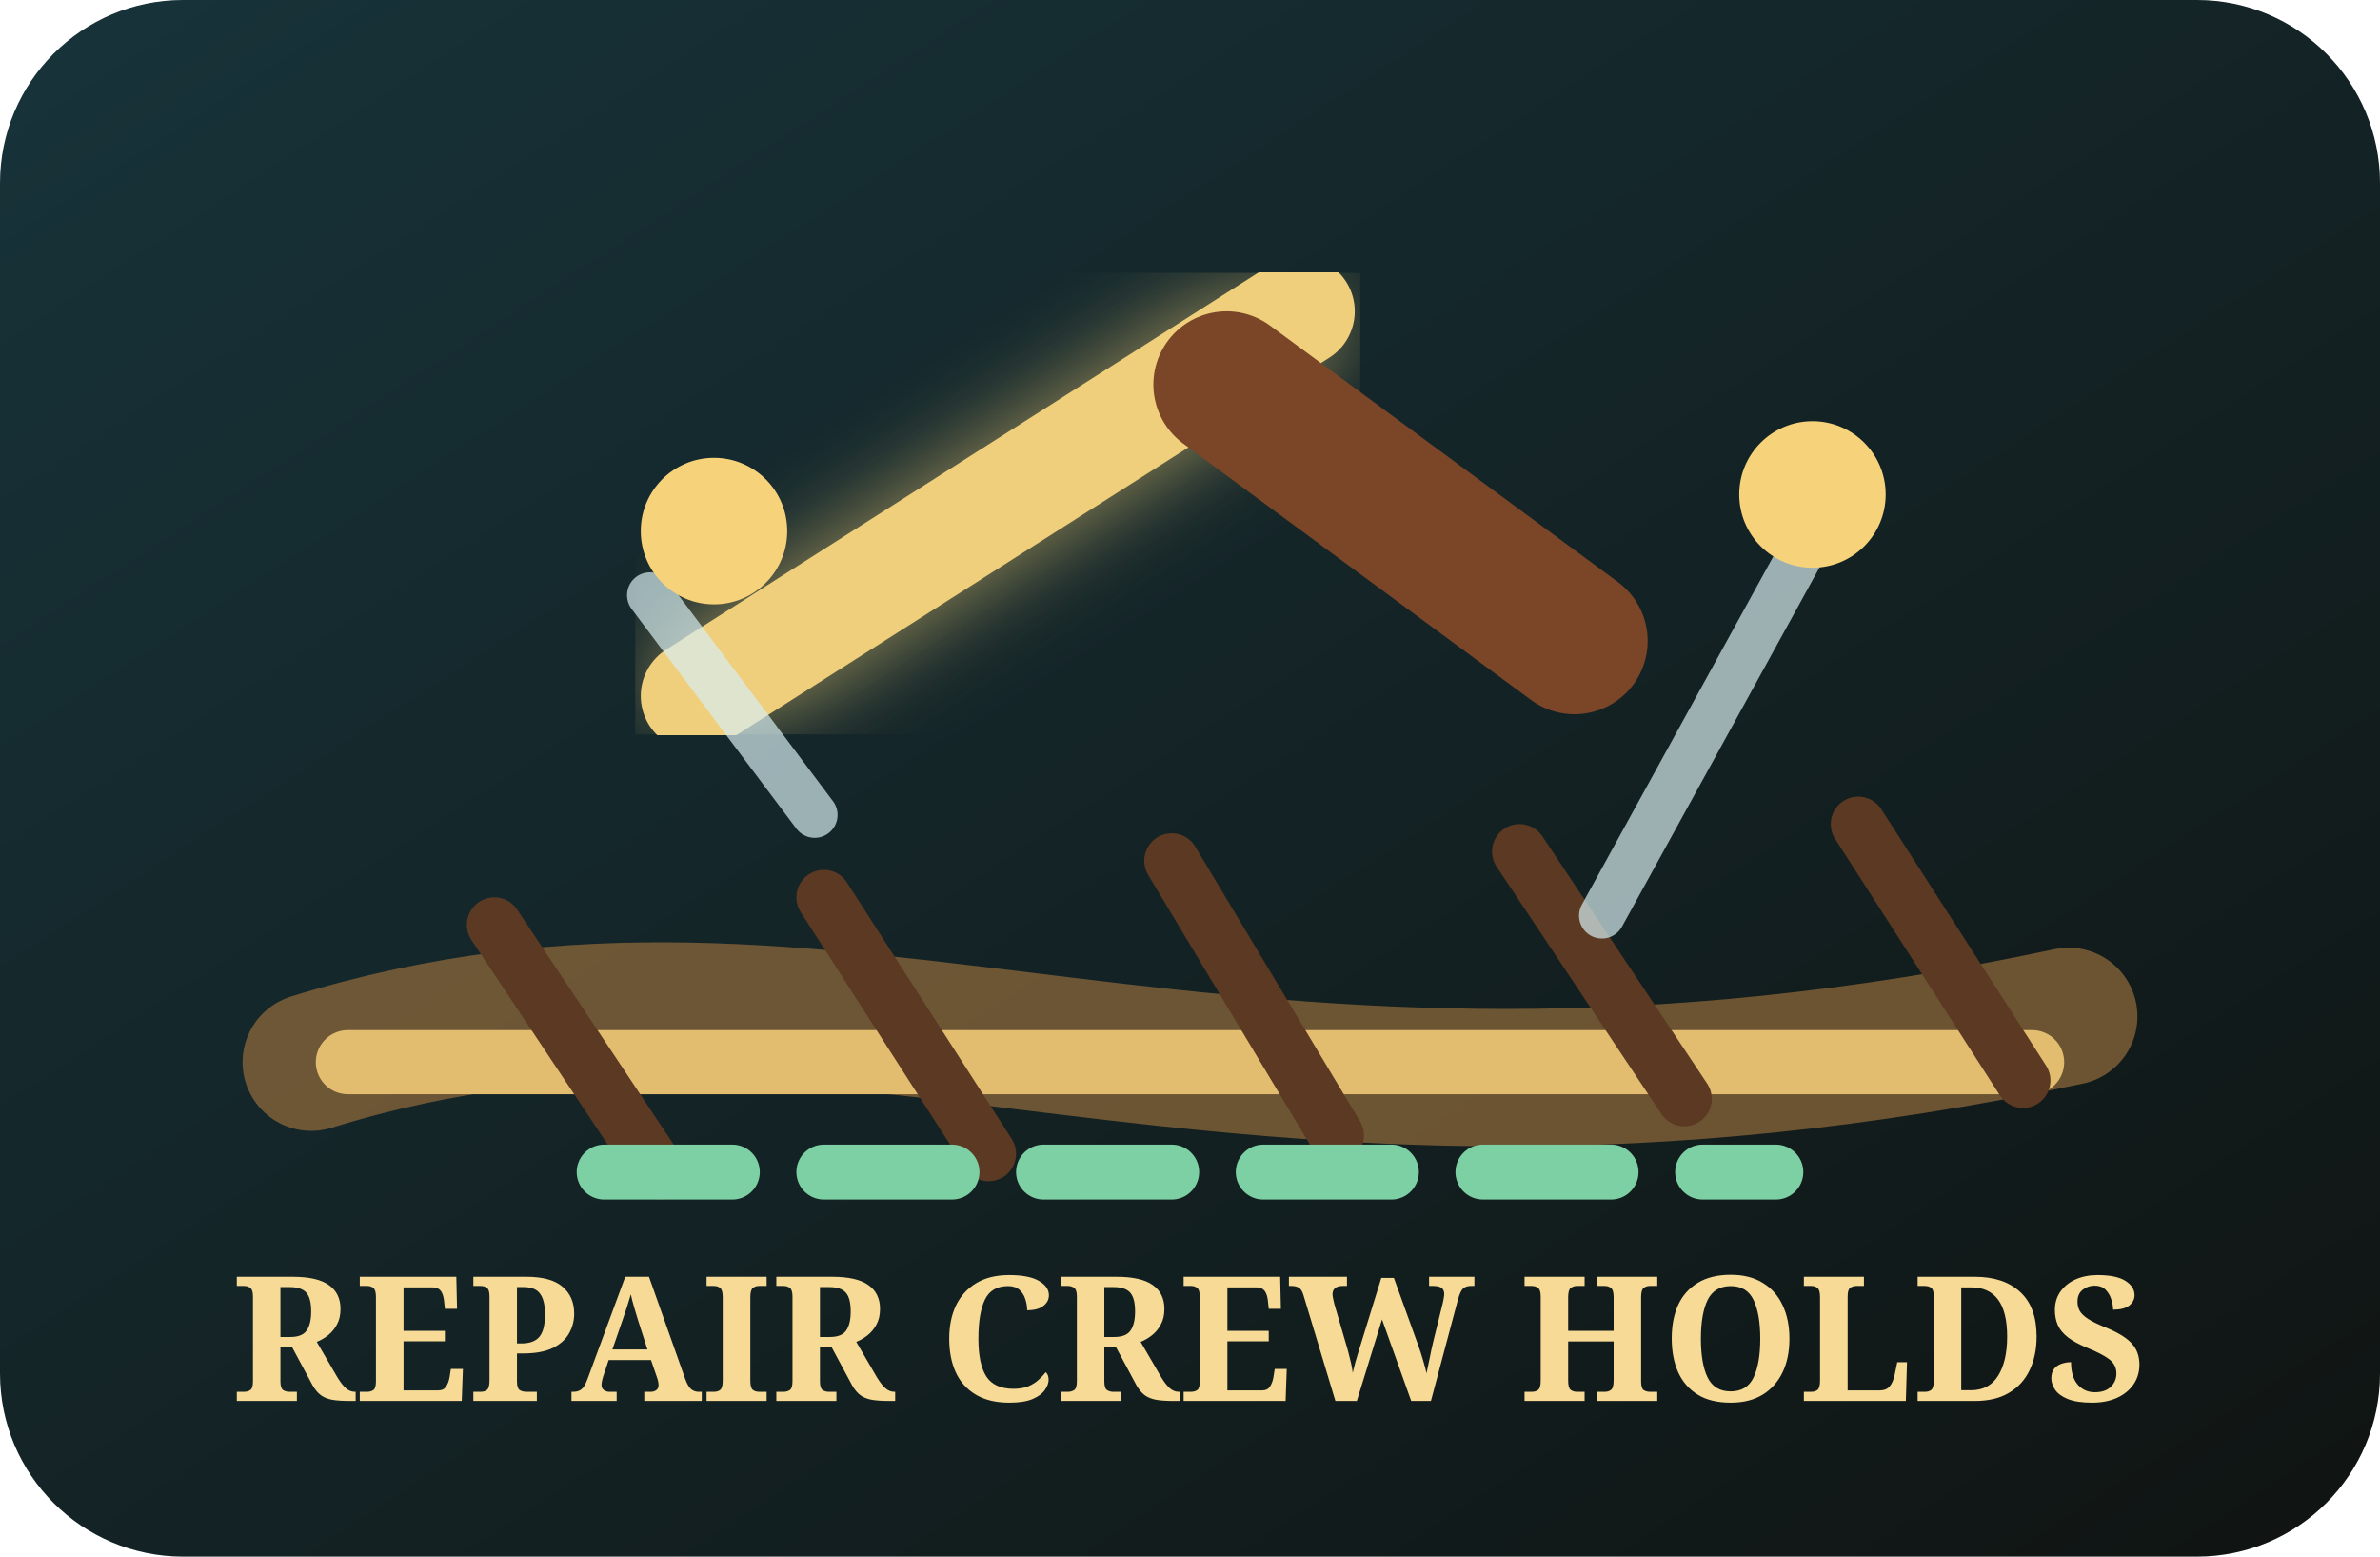
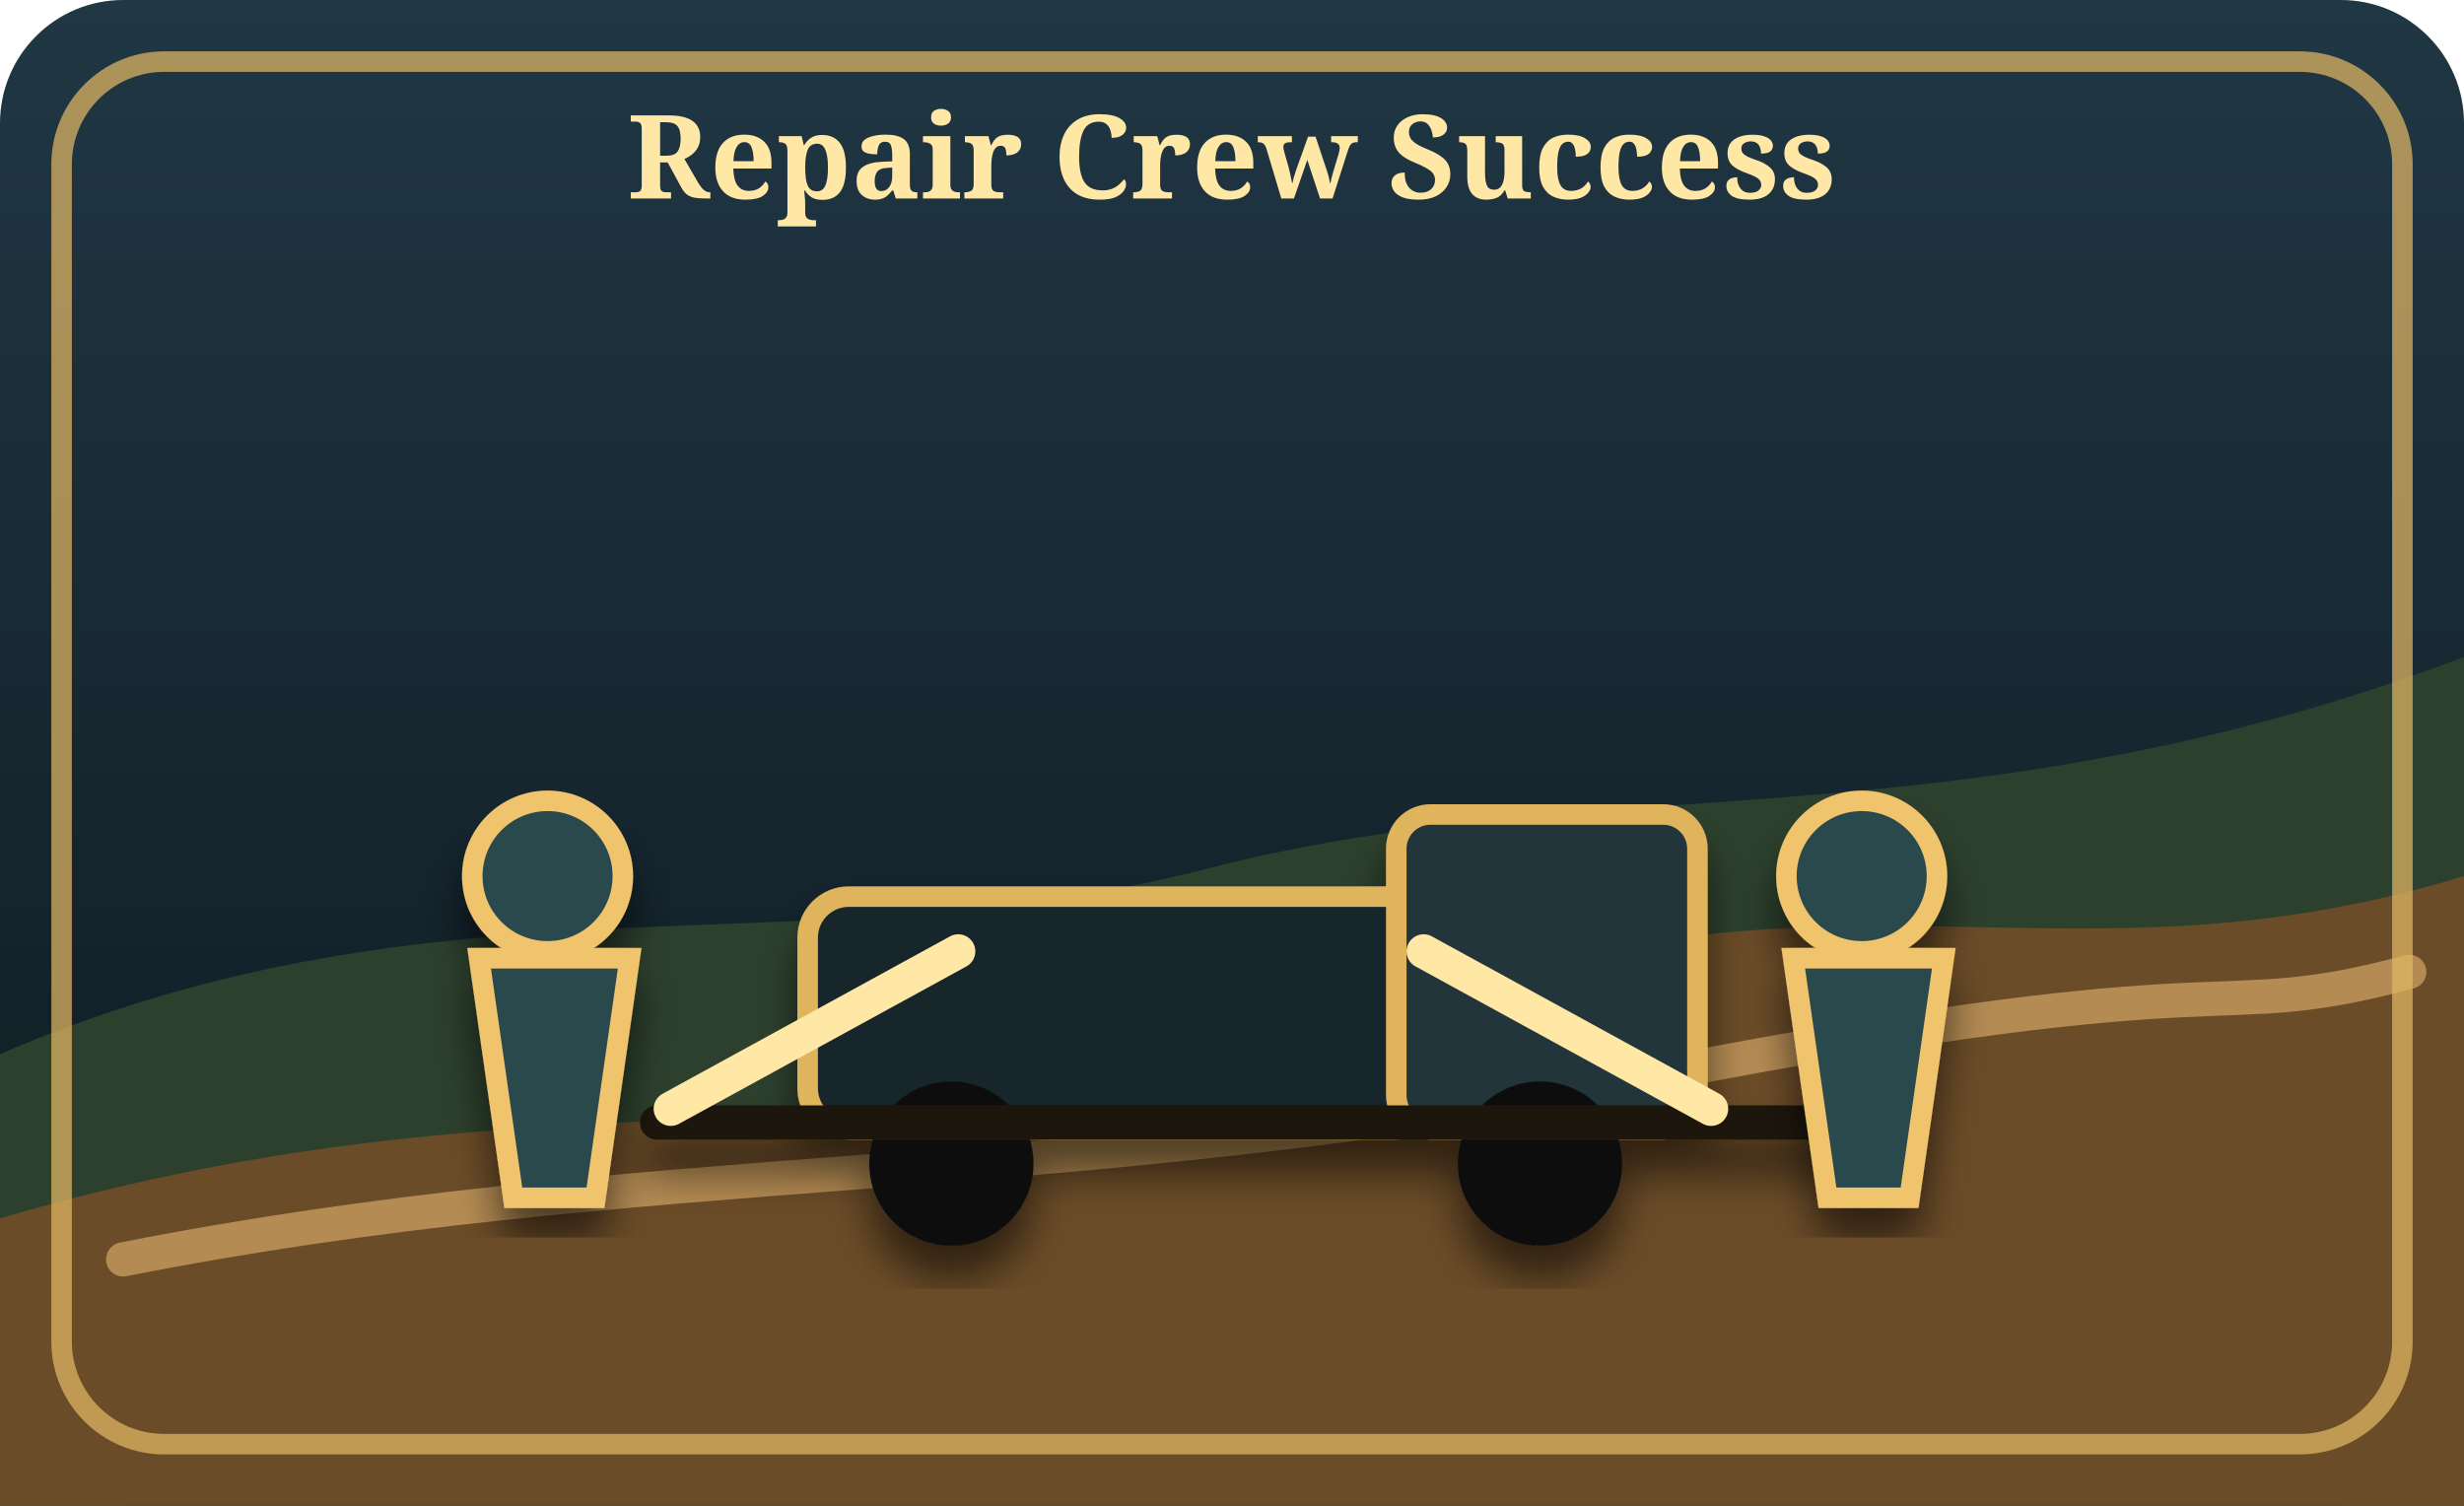
- <svg xmlns="http://www.w3.org/2000/svg" viewBox="0 0 260 170">
+ <svg xmlns="http://www.w3.org/2000/svg" viewBox="0 0 360 220" role="img" aria-label="Repair Crew Success">
  <defs>
-     <linearGradient id="bg" y1="0" y2="1">
-       <stop offset="0" stop-color="#17333a" />
-       <stop offset="1" stop-color="#101412" />
+     <linearGradient id="sky" x1="0" x2="0" y1="0" y2="1">
+       <stop offset="0" stop-color="#203744" />
+       <stop offset="1" stop-color="#0d171d" />
    </linearGradient>
-     <filter id="glow">
-       <feDropShadow dx="0" dy="0" stdDeviation="5" flood-color="#f6d27a" flood-opacity=".62" />
+     <linearGradient id="gold" x1="0" x2="1">
+       <stop offset="0" stop-color="#fff0ae" />
+       <stop offset=".5" stop-color="#d59d3e" />
+       <stop offset="1" stop-color="#fff1b8" />
+     </linearGradient>
+     <filter id="shadow">
+       <feDropShadow dx="0" dy="5" stdDeviation="3" flood-color="#000" flood-opacity=".55" />
    </filter>
  </defs>
-   <rect width="260" height="170" rx="20" fill="url(#bg)" />
-   <path d="M34 116c58-18 98 15 192-5" fill="none" stroke="#8f6a3a" stroke-width="15" stroke-linecap="round" opacity=".72" />
-   <path d="M38 116h184" stroke="#e2bd70" stroke-width="7" stroke-linecap="round" />
-   <path d="M54 101l18 27M90 98l18 28M128 94l18 30M166 93l18 27M203 90l18 28" stroke="#5b3922" stroke-width="6" stroke-linecap="round" />
-   <path d="M76 76l66-42" stroke="#f0cf7c" stroke-width="12" stroke-linecap="round" filter="url(#glow)" />
-   <path d="M134 42l38 28" stroke="#7b4528" stroke-width="16" stroke-linecap="round" />
-   <path d="M71 65l18 24M197 60l-22 40" stroke="#d6edf0" stroke-width="5" stroke-linecap="round" opacity=".7" />
-   <circle cx="78" cy="58" r="8" fill="#f6d27a" />
-   <circle cx="198" cy="54" r="8" fill="#f6d27a" />
-   <path d="M66 128h128" stroke="#7dd0a3" stroke-width="6" stroke-linecap="round" stroke-dasharray="14 10" />
-   <text x="130" y="153" text-anchor="middle" font-family="Georgia,serif" font-size="19" font-weight="700" fill="#f6da95">REPAIR CREW HOLDS</text>
+   <rect width="360" height="220" rx="18" fill="url(#sky)" />
+   <path d="M0 154 C65 126 118 142 176 127 S286 124 360 96 V220 H0z" fill="#2d402d" />
+   <path d="M0 178 C82 154 130 173 200 148 S301 146 360 128 V220 H0z" fill="#6b4c28" />
+   <path d="M18 184 C94 169 154 174 242 157 S322 150 352 142" fill="none" stroke="#d0a464" stroke-width="5" stroke-linecap="round" opacity=".72" />
+   <g filter="url(#shadow)">
+     <rect x="118" y="131" width="92" height="34" rx="6" fill="#17262c" stroke="#e0b45d" stroke-width="3" />
+     <rect x="204" y="119" width="44" height="46" rx="5" fill="#20343a" stroke="#e0b45d" stroke-width="3" />
+     <circle cx="139" cy="170" r="12" fill="#111" />
+     <circle cx="225" cy="170" r="12" fill="#111" />
+     <path d="M96 164h180" stroke="#1b1510" stroke-width="5" stroke-linecap="round" />
+   </g>
+   <g filter="url(#shadow)" fill="#2c4a4d" stroke="#f0c36d" stroke-width="3">
+     <circle cx="80" cy="128" r="11" />
+     <path d="M70 140h22l-5 35H75z" />
+     <circle cx="272" cy="128" r="11" />
+     <path d="M262 140h22l-5 35h-12z" />
+   </g>
+   <path d="M98 162l42-23M250 162l-42-23" stroke="#ffe7a6" stroke-width="5" stroke-linecap="round" />
+   <rect x="9" y="9" width="342" height="202" rx="15" fill="none" stroke="#e1b764" stroke-width="3" opacity=".72" />
+   <text x="180" y="29" text-anchor="middle" font-family="Georgia,serif" font-size="17" font-weight="800" fill="#ffe7a6">Repair Crew Success</text>
</svg>
